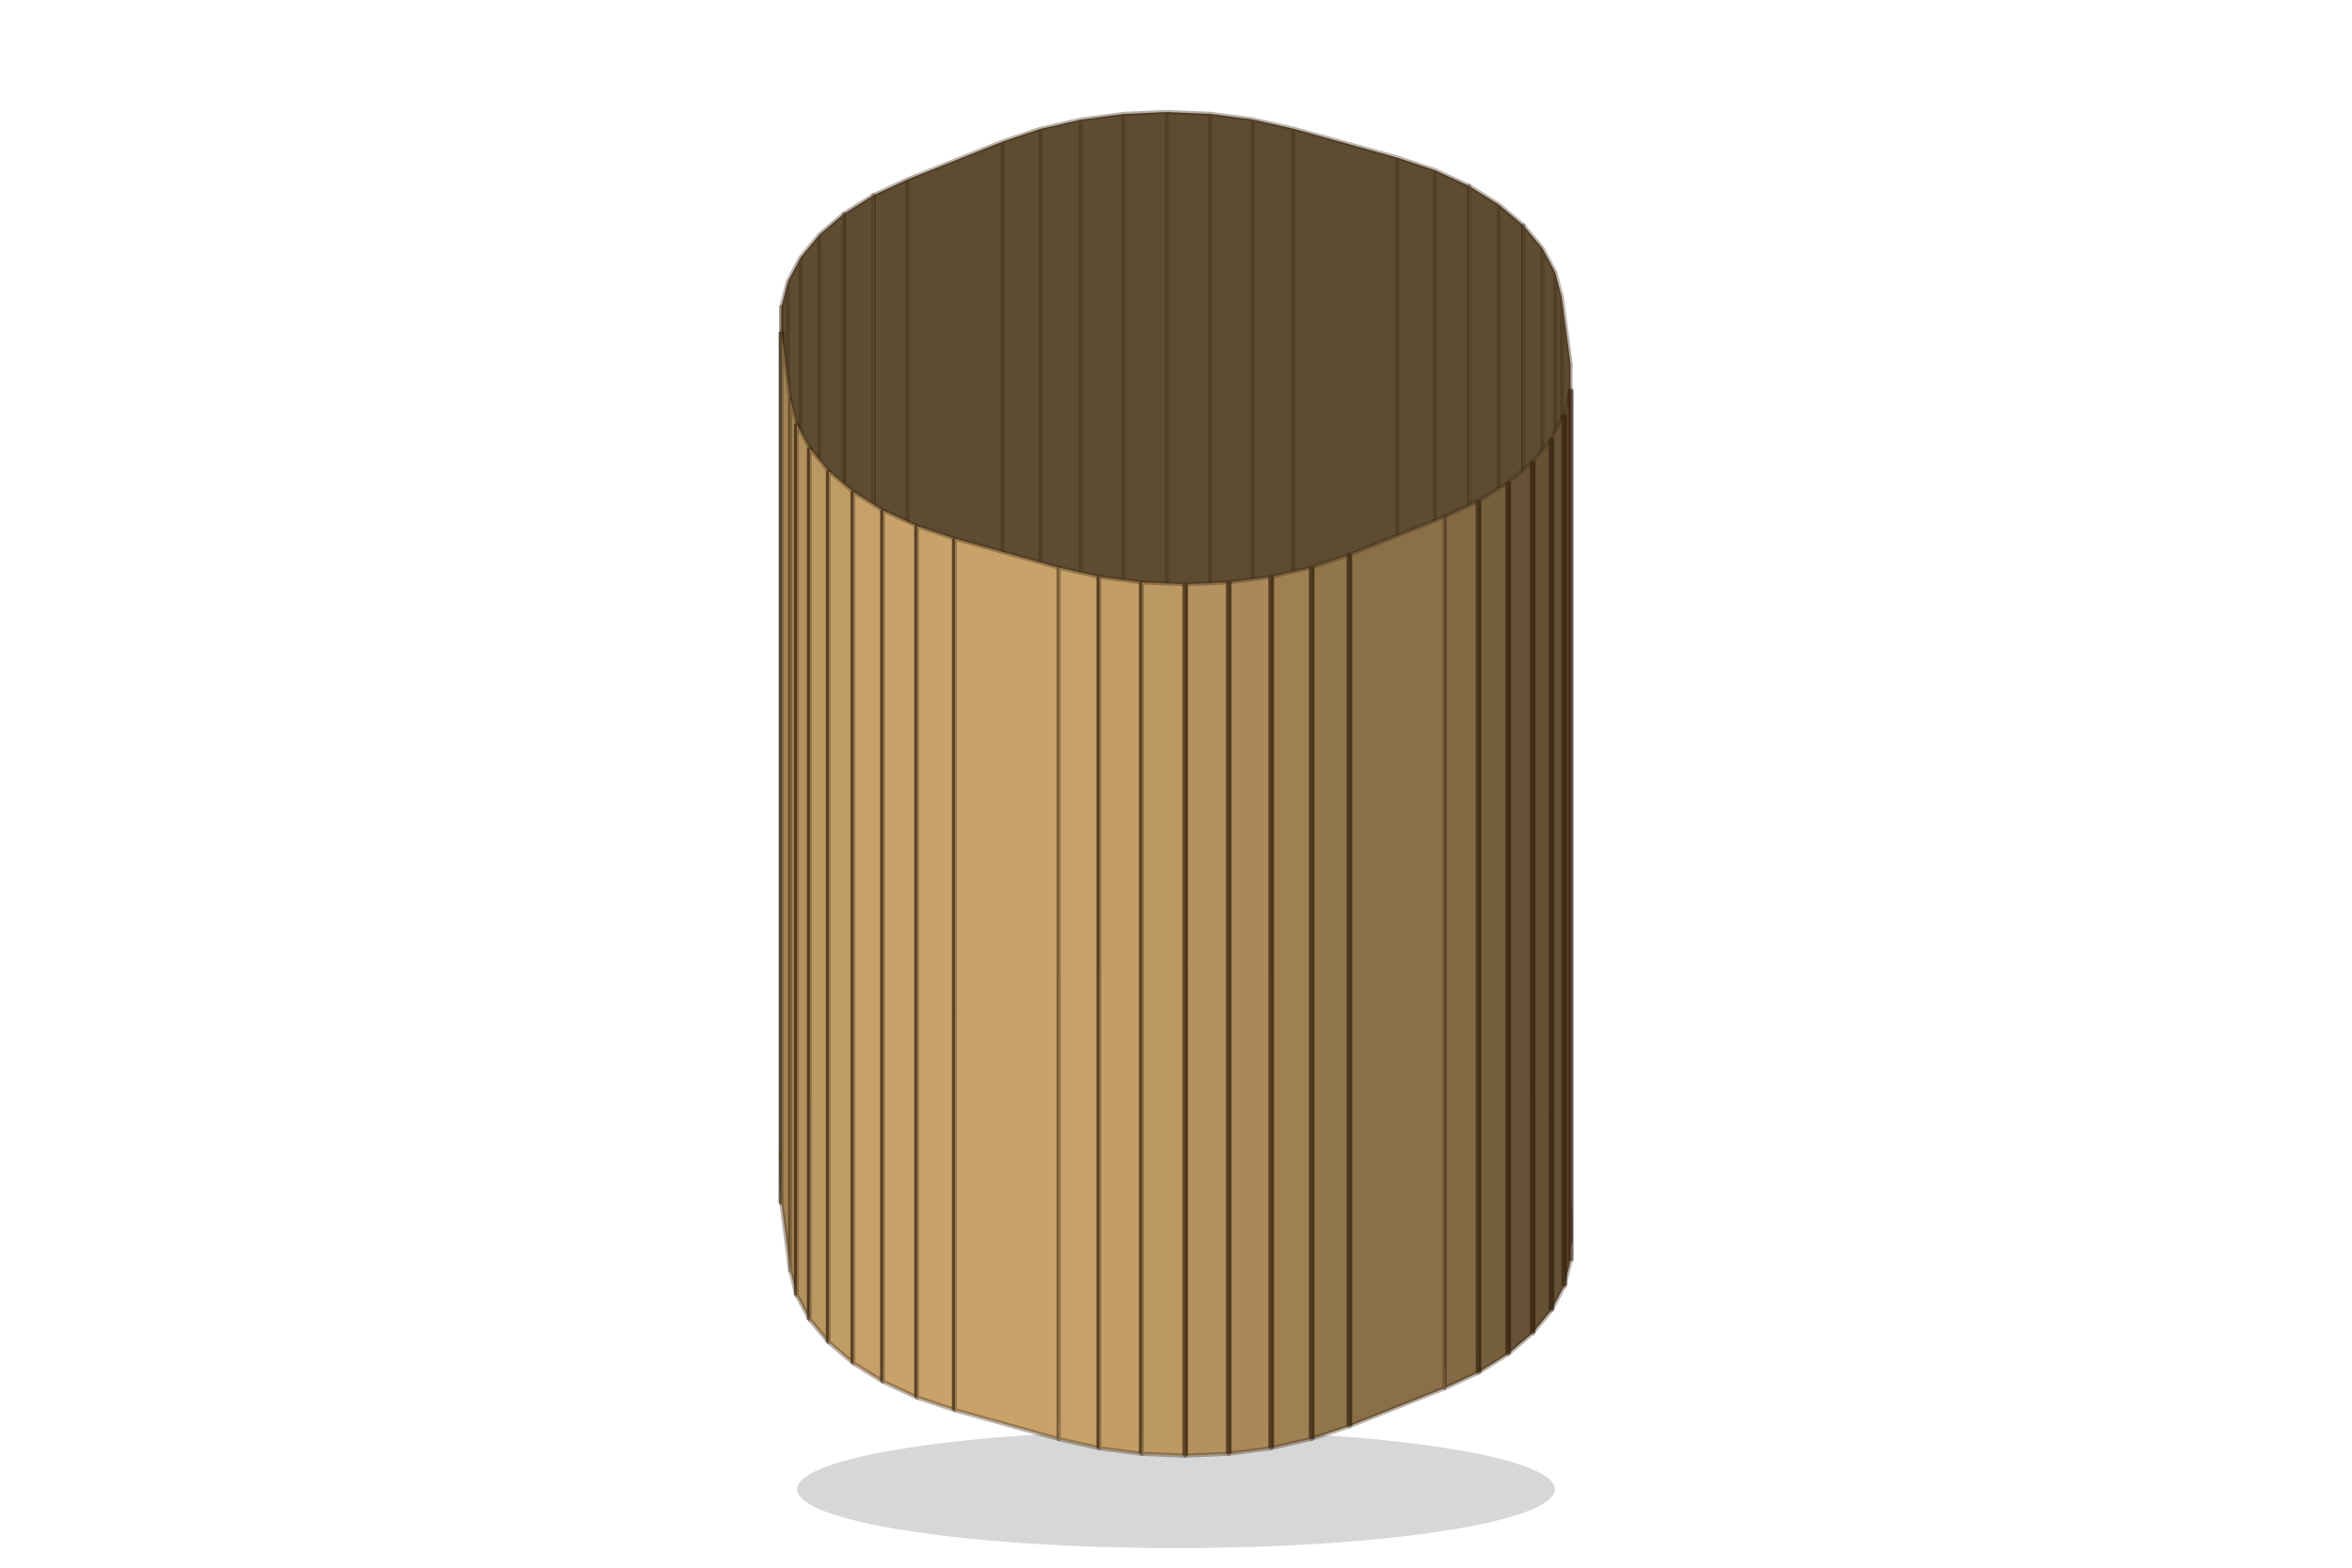
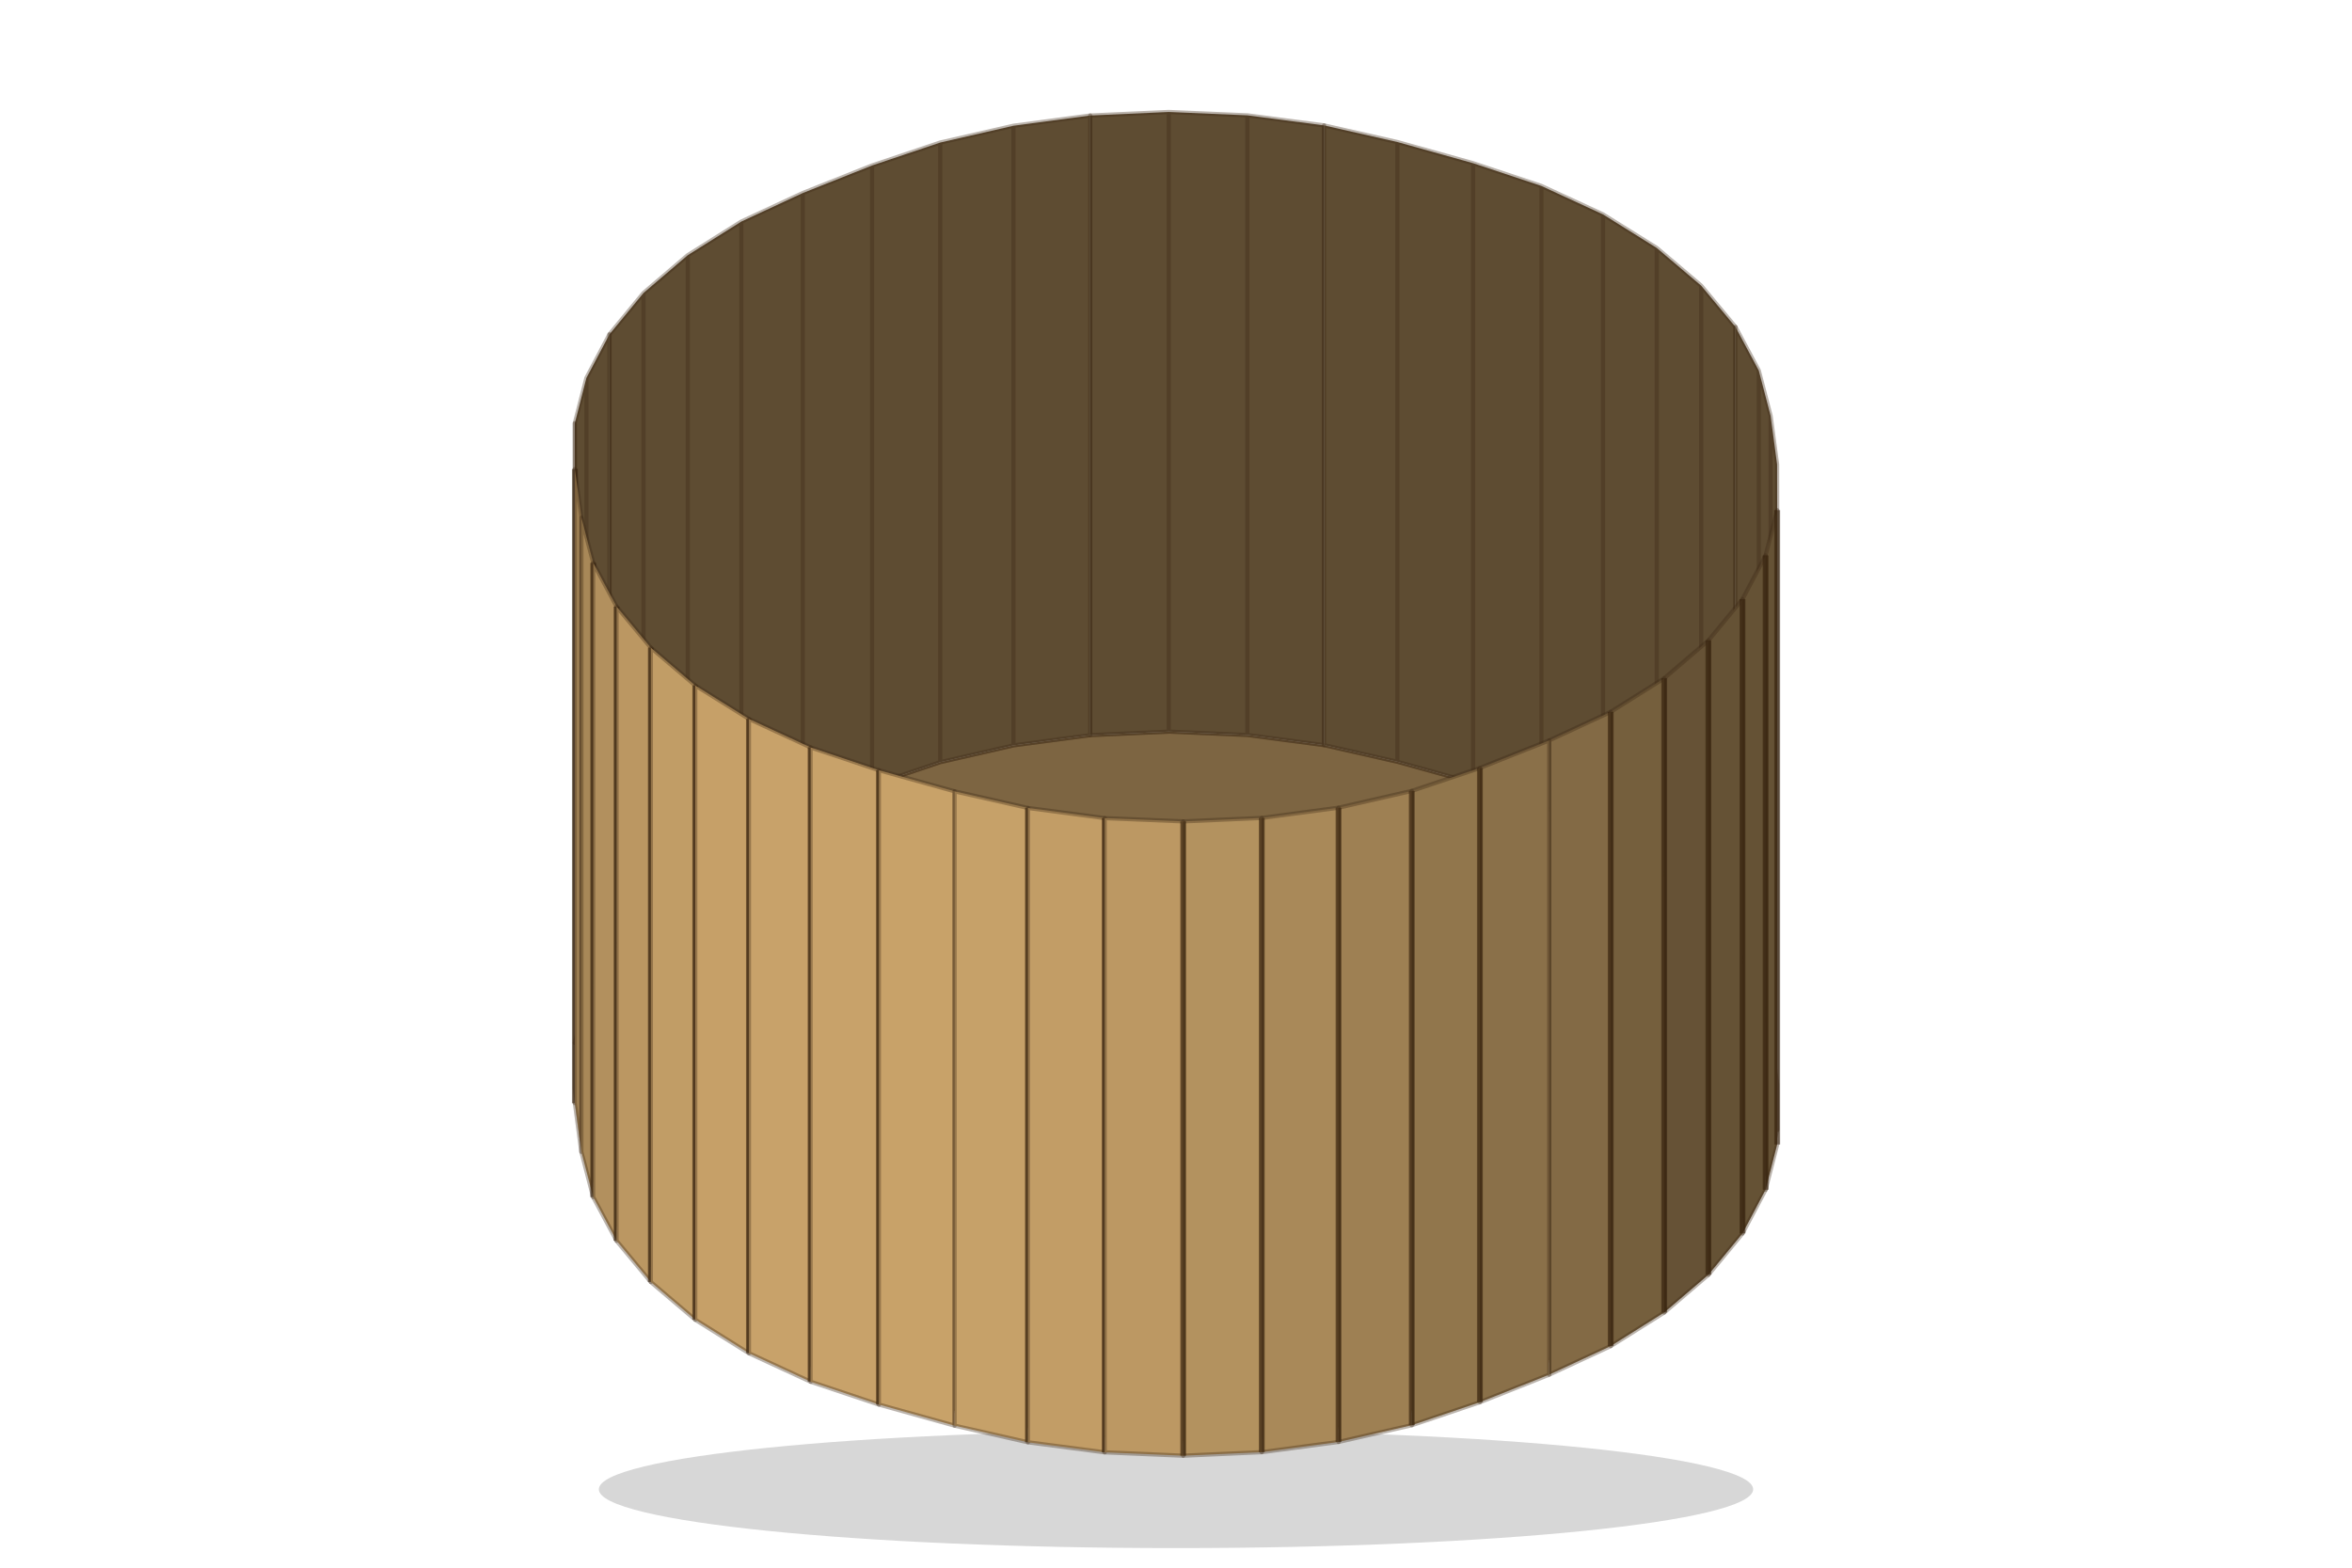
<svg xmlns="http://www.w3.org/2000/svg" width="300" height="200" viewBox="0 0 280 186">
-   <ellipse cx="140" cy="177" fill-opacity=".16" rx="45.1" ry="7" />
-   <path fill="#7D6542" stroke="rgba(60,40,20,.35)" stroke-linejoin="round" stroke-width=".5" d="m108.03 122.4 11.33-4.5 4.49-1.51 4.82-1.11 5.06-.67 5.17-.23 5.17.22 5.06.66 4.83 1.1 12.38 3.45 4.49 1.5 4.06 1.88 3.53 2.2 2.93 2.49 2.26 2.71 1.54 2.88.78 2.98 1.05 7.95v3.02l-.76 2.98-1.52 2.88-2.24 2.71-2.92 2.5-3.52 2.21-4.05 1.88-11.33 4.5-4.49 1.52-4.82 1.1-5.06.68-5.17.23-5.17-.22-5.06-.67-4.83-1.1-12.38-3.45-4.49-1.5-4.06-1.87-3.53-2.21-2.93-2.49-2.26-2.71-1.54-2.88-.78-2.98-1.04-7.95-.01-3.01.76-2.98 1.52-2.88 2.24-2.72 2.92-2.49 3.52-2.21z" />
-   <path fill="#5E4C32" stroke="rgba(60,40,20,.35)" stroke-linejoin="round" stroke-width=".5" d="m138.9 114.38 5.17.22V13.22L138.9 13zm-5.17.23 5.17-.23V13l-5.17.23zm10.34-.01 5.06.66V13.89l-5.06-.67zm-15.4.68 5.06-.67V13.23l-5.06.68zm20.46-.02 4.83 1.1V14.98l-4.83-1.09zm-25.28 1.13 4.82-1.11V13.91l-4.82 1.1zm-4.49 1.51 4.49-1.51V15.01l-4.49 1.51zm34.6-1.54 12.38 3.45V18.43l-12.38-3.45zm-45.93 6.04 11.33-4.5V16.52l-11.33 4.51zm58.31-2.59 4.49 1.5V19.93l-4.49-1.5zm4.49 1.5 4.06 1.88V21.81l-4.06-1.88zm-66.85 2.98 4.05-1.89V21.03l-4.05 1.88z" />
-   <path fill="#5E4C32" stroke="rgba(60,40,20,.35)" stroke-linejoin="round" stroke-width=".5" d="m174.89 123.19 3.53 2.2V24.02l-3.53-2.21zm-74.43 3.31 3.52-2.21V22.91l-3.52 2.21zm77.96-1.11 2.93 2.49V26.5l-2.93-2.48z" />
-   <path fill="#5E4C32" stroke="rgba(60,40,20,.35)" stroke-linejoin="round" stroke-width=".5" d="m97.54 128.99 2.92-2.49V25.12l-2.92 2.49zm83.81-1.11 2.26 2.71V29.21l-2.26-2.71zm-86.05 3.83 2.24-2.72V27.61l-2.24 2.72zm88.31-1.12 1.54 2.88V32.09l-1.54-2.88zm-89.83 4 1.52-2.88V30.33l-1.52 2.88zm91.37-1.12.78 2.98V35.07l-.78-2.98zm-92.13 4.1.76-2.98V33.21l-.76 2.98zm92.91-1.12 1.05 7.95V43.03l-1.05-7.96zm1.05 7.95v3.02V43.03z" />
-   <path fill="#9C7E52" stroke="rgba(60,40,20,.35)" stroke-linejoin="round" stroke-width=".5" d="m93.03 142.97-.01-3.01V36.19l.01 3.01z" />
-   <path stroke="rgba(50,30,10,.55)" stroke-width=".7" d="M93.03 142.97V39.2" />
-   <path fill="#A28355" stroke="rgba(60,40,20,.35)" stroke-linejoin="round" stroke-width=".5" d="m94.07 150.93-1.04-7.96V39.2l1.04 7.96z" />
-   <path fill="#655235" stroke="rgba(60,40,20,.35)" stroke-linejoin="round" stroke-width=".5" d="m186.98 149.81-.76 2.98V49.02l.76-2.98z" />
-   <path stroke="rgba(50,30,10,.55)" stroke-width=".7" d="M186.98 149.81V46.04" />
-   <path fill="#A88858" stroke="rgba(60,40,20,.35)" stroke-linejoin="round" stroke-width=".5" d="m94.85 153.91-.78-2.98V47.16l.78 2.98z" />
-   <path stroke="rgba(50,30,10,.55)" stroke-width=".7" d="M94.85 153.91V50.14" />
-   <path fill="#655235" stroke="rgba(60,40,20,.35)" stroke-linejoin="round" stroke-width=".5" d="m186.22 152.79-1.52 2.88V51.9l1.52-2.88z" />
-   <path stroke="rgba(50,30,10,.55)" stroke-width=".7" d="M186.22 152.79V49.02" />
-   <path fill="#B2905E" stroke="rgba(60,40,20,.35)" stroke-linejoin="round" stroke-width=".5" d="m96.39 156.79-1.54-2.88V50.14l1.54 2.87z" />
-   <path stroke="rgba(50,30,10,.55)" stroke-width=".7" d="M96.39 156.79V53.01" />
-   <path fill="#655235" stroke="rgba(60,40,20,.35)" stroke-linejoin="round" stroke-width=".5" d="m184.7 155.67-2.24 2.72V54.62l2.24-2.72z" />
-   <path stroke="rgba(50,30,10,.55)" stroke-width=".7" d="M184.7 155.67V51.9" />
-   <path fill="#BB9762" stroke="rgba(60,40,20,.35)" stroke-linejoin="round" stroke-width=".5" d="m98.65 159.5-2.26-2.71V53.01l2.26 2.72z" />
-   <path stroke="rgba(50,30,10,.55)" stroke-width=".7" d="M98.65 159.5V55.73" />
-   <path fill="#665236" stroke="rgba(60,40,20,.35)" stroke-linejoin="round" stroke-width=".5" d="m182.46 158.39-2.92 2.49V57.11l2.92-2.49z" />
-   <path stroke="rgba(50,30,10,.55)" stroke-width=".7" d="M182.46 158.39V54.62" />
-   <path fill="#C19D66" stroke="rgba(60,40,20,.35)" stroke-linejoin="round" stroke-width=".5" d="m101.58 161.99-2.93-2.49V55.73l2.93 2.48z" />
-   <path stroke="rgba(50,30,10,.55)" stroke-width=".7" d="M101.58 161.99V58.21" />
-   <path fill="#755F3D" stroke="rgba(60,40,20,.35)" stroke-linejoin="round" stroke-width=".5" d="m179.54 160.88-3.52 2.21V59.32l3.52-2.21z" />
-   <path stroke="rgba(50,30,10,.55)" stroke-width=".7" d="M179.54 160.88V57.11" />
-   <path fill="#C6A068" stroke="rgba(60,40,20,.35)" stroke-linejoin="round" stroke-width=".5" d="m105.11 164.19-3.53-2.2V58.21l3.53 2.21z" />
-   <path stroke="rgba(50,30,10,.55)" stroke-width=".7" d="M105.11 164.19V60.42" />
-   <path fill="#836A45" stroke="rgba(60,40,20,.35)" stroke-linejoin="round" stroke-width=".5" d="m176.02 163.09-4.05 1.88V61.2l4.05-1.88z" />
-   <path stroke="rgba(50,30,10,.55)" stroke-width=".7" d="M176.02 163.09V59.32" />
-   <path fill="#C8A26A" stroke="rgba(60,40,20,.35)" stroke-linejoin="round" stroke-width=".5" d="m109.17 166.07-4.06-1.88V60.42l4.06 1.87z" />
-   <path stroke="rgba(50,30,10,.55)" stroke-width=".7" d="M109.17 166.06V62.29" />
-   <path fill="#C8A26A" stroke="rgba(60,40,20,.35)" stroke-linejoin="round" stroke-width=".5" d="m113.66 167.57-4.49-1.5V62.29l4.49 1.51z" />
-   <path stroke="rgba(50,30,10,.55)" stroke-width=".7" d="M113.66 167.57V63.8" />
-   <path fill="#8A7049" stroke="rgba(60,40,20,.35)" stroke-linejoin="round" stroke-width=".5" d="m171.97 164.97-11.33 4.51V65.71l11.33-4.51z" />
-   <path fill="#C8A269" stroke="rgba(60,40,20,.35)" stroke-linejoin="round" stroke-width=".5" d="m126.04 171.02-12.38-3.45V63.8l12.38 3.45z" />
-   <path fill="#91764C" stroke="rgba(60,40,20,.35)" stroke-linejoin="round" stroke-width=".5" d="m160.64 169.48-4.49 1.51V67.22l4.49-1.51z" />
-   <path stroke="rgba(50,30,10,.55)" stroke-width=".7" d="M160.64 169.48V65.71" />
-   <path fill="#9E8053" stroke="rgba(60,40,20,.35)" stroke-linejoin="round" stroke-width=".5" d="m156.15 170.99-4.82 1.11V68.32l4.82-1.1z" />
-   <path stroke="rgba(50,30,10,.55)" stroke-width=".7" d="M156.15 170.99V67.22" />
-   <path fill="#C6A169" stroke="rgba(60,40,20,.35)" stroke-linejoin="round" stroke-width=".5" d="m130.87 172.11-4.83-1.09V67.25l4.83 1.09z" />
-   <path stroke="rgba(50,30,10,.55)" stroke-width=".7" d="M130.87 172.11V68.34" />
-   <path fill="#A98959" stroke="rgba(60,40,20,.35)" stroke-linejoin="round" stroke-width=".5" d="m151.33 172.1-5.06.67V69l5.06-.68z" />
-   <path stroke="rgba(50,30,10,.55)" stroke-width=".7" d="M151.33 172.09V68.32" />
-   <path fill="#C29D66" stroke="rgba(60,40,20,.35)" stroke-linejoin="round" stroke-width=".5" d="m135.93 172.78-5.06-.67V68.34l5.06.67z" />
-   <path stroke="rgba(50,30,10,.55)" stroke-width=".7" d="M135.93 172.78V69.01" />
-   <path fill="#B3925F" stroke="rgba(60,40,20,.35)" stroke-linejoin="round" stroke-width=".5" d="m146.27 172.77-5.17.23V69.23l5.17-.23z" />
-   <path stroke="rgba(50,30,10,.55)" stroke-width=".7" d="M146.27 172.77V69" />
-   <path fill="#BC9863" stroke="rgba(60,40,20,.35)" stroke-linejoin="round" stroke-width=".5" d="m141.1 173-5.17-.22V69.01l5.17.22z" />
-   <path stroke="rgba(50,30,10,.55)" stroke-width=".7" d="M141.1 173V69.23" />
+   <ellipse cx="140" cy="177" fill-opacity=".16" rx="68.71" ry="7" />
+   <path fill="#7D6542" stroke="rgba(60,40,20,.35)" stroke-linejoin="round" stroke-width=".5" d="m95.57 96.43 8.25-3.28 8.11-2.73 8.72-2 9.14-1.22 9.35-.42 9.35.4 9.14 1.21 8.73 1.98 9.01 2.51 8.13 2.71 7.34 3.39 6.39 3.99 5.29 4.5 4.08 4.9 2.78 5.2 1.41 5.39.77 5.79.01 5.45-1.38 5.39-2.75 5.2-4.05 4.91-5.27 4.51-6.37 4-7.32 3.4-8.25 3.28-8.11 2.73-8.72 2-9.14 1.22-9.35.42-9.35-.4-9.14-1.2-8.73-1.99-9.01-2.51-8.13-2.71-7.34-3.39-6.39-3.99-5.29-4.5-4.08-4.9-2.78-5.2-1.41-5.39-.77-5.79-.01-5.45 1.38-5.38 2.75-5.21 4.05-4.91 5.27-4.51 6.37-4z" />
+   <path fill="#5E4C32" stroke="rgba(60,40,20,.35)" stroke-linejoin="round" stroke-width=".5" d="m139.14 86.78 9.35.4V13.4l-9.35-.4zm-9.35.42 9.35-.42V13l-9.35.42zm18.7-.02 9.14 1.21V14.6l-9.14-1.2z" />
+   <path fill="#5E4C32" stroke="rgba(60,40,20,.35)" stroke-linejoin="round" stroke-width=".5" d="m120.65 88.42 9.14-1.22V13.42l-9.14 1.22zm36.98-.03 8.73 1.98V16.58l-8.73-1.98zm-45.7 2.03 8.72-2V14.64l-8.72 2zm54.43-.05 9.01 2.51V19.1l-9.01-2.52zm-62.54 2.78 8.11-2.73V16.64l-8.11 2.73zm71.55-.27 8.13 2.71V21.81l-8.13-2.71zm-79.8 3.55 8.25-3.28V19.37l-8.25 3.28zm87.93-.84 7.34 3.39V25.2l-7.34-3.39zm-95.25 4.24 7.32-3.4V22.65l-7.32 3.4zm102.59-.85 6.39 3.99V29.19l-6.39-3.99zm-108.96 4.85 6.37-4V26.05l-6.37 4zm115.35-.86 5.29 4.5V33.68l-5.29-4.49zm-120.62 5.37 5.27-4.51V30.05l-5.27 4.5zm125.91-.87 4.08 4.9V38.59l-4.08-4.91zm-129.96 5.78 4.05-4.91V34.55l-4.05 4.92z" />
+   <path fill="#5E4C32" stroke="rgba(60,40,20,.35)" stroke-linejoin="round" stroke-width=".5" d="m206.6 112.37 2.78 5.2V43.79l-2.78-5.2zm-136.79 6.09 2.75-5.21V39.47l-2.75 5.2zm139.57-.89 1.41 5.39V49.18l-1.41-5.39zm-140.95 6.27 1.38-5.38V44.67l-1.38 5.39zm142.36-.88.77 5.79V54.97l-.77-5.79zm.77 5.79.01 5.45V60.41l-.01-5.44z" />
+   <path fill="#9C7E52" stroke="rgba(60,40,20,.35)" stroke-linejoin="round" stroke-width=".5" d="m68.44 131.03-.01-5.44V50.06l.01 5.45z" />
+   <path stroke="rgba(50,30,10,.55)" stroke-width=".7" d="M68.44 131.03V55.51" />
+   <path fill="#A28355" stroke="rgba(60,40,20,.35)" stroke-linejoin="round" stroke-width=".5" d="m69.21 136.82-.77-5.79V55.51l.77 5.79z" />
+   <path fill="#655235" stroke="rgba(60,40,20,.35)" stroke-linejoin="round" stroke-width=".5" d="m211.57 135.94-1.38 5.39V65.8l1.38-5.39z" />
+   <path stroke="rgba(50,30,10,.55)" stroke-width=".7" d="M211.57 135.94V60.41" />
+   <path fill="#A88858" stroke="rgba(60,40,20,.35)" stroke-linejoin="round" stroke-width=".5" d="m70.62 142.21-1.41-5.39V61.3l1.41 5.38z" />
+   <path stroke="rgba(50,30,10,.55)" stroke-width=".7" d="M70.62 142.21V66.68" />
+   <path fill="#655235" stroke="rgba(60,40,20,.35)" stroke-linejoin="round" stroke-width=".5" d="m210.19 141.33-2.75 5.21V71.01l2.75-5.21z" />
+   <path stroke="rgba(50,30,10,.55)" stroke-width=".7" d="M210.19 141.33V65.8" />
+   <path fill="#B2905E" stroke="rgba(60,40,20,.35)" stroke-linejoin="round" stroke-width=".5" d="m73.4 147.41-2.78-5.2V66.68l2.78 5.21z" />
+   <path stroke="rgba(50,30,10,.55)" stroke-width=".7" d="M73.4 147.41V71.89" />
+   <path fill="#655235" stroke="rgba(60,40,20,.35)" stroke-linejoin="round" stroke-width=".5" d="m207.44 146.54-4.05 4.91V75.92l4.05-4.91z" />
+   <path stroke="rgba(50,30,10,.55)" stroke-width=".7" d="M207.44 146.53V71.01" />
+   <path fill="#BB9762" stroke="rgba(60,40,20,.35)" stroke-linejoin="round" stroke-width=".5" d="m77.48 152.32-4.08-4.91V71.89l4.08 4.9z" />
+   <path stroke="rgba(50,30,10,.55)" stroke-width=".7" d="M77.48 152.32V76.79" />
+   <path fill="#665236" stroke="rgba(60,40,20,.35)" stroke-linejoin="round" stroke-width=".5" d="m203.39 151.45-5.27 4.5V80.43l5.27-4.51z" />
+   <path stroke="rgba(50,30,10,.55)" stroke-width=".7" d="M203.38 151.45V75.92" />
+   <path fill="#C19D66" stroke="rgba(60,40,20,.35)" stroke-linejoin="round" stroke-width=".5" d="m82.77 156.81-5.29-4.49V76.79l5.29 4.5z" />
+   <path stroke="rgba(50,30,10,.55)" stroke-width=".7" d="M82.77 156.81V81.29" />
+   <path fill="#755F3D" stroke="rgba(60,40,20,.35)" stroke-linejoin="round" stroke-width=".5" d="m198.12 155.95-6.37 4V84.43l6.37-4z" />
+   <path stroke="rgba(50,30,10,.55)" stroke-width=".7" d="M198.12 155.95V80.43" />
+   <path fill="#C6A068" stroke="rgba(60,40,20,.35)" stroke-linejoin="round" stroke-width=".5" d="m89.16 160.8-6.39-3.99V81.29l6.39 3.98z" />
+   <path stroke="rgba(50,30,10,.55)" stroke-width=".7" d="M89.16 160.8V85.27" />
+   <path fill="#836A45" stroke="rgba(60,40,20,.35)" stroke-linejoin="round" stroke-width=".5" d="m191.75 159.95-7.32 3.4V87.83l7.32-3.4z" />
+   <path stroke="rgba(50,30,10,.55)" stroke-width=".7" d="M191.75 159.95V84.43" />
+   <path fill="#C8A26A" stroke="rgba(60,40,20,.35)" stroke-linejoin="round" stroke-width=".5" d="m96.5 164.19-7.34-3.39V85.27l7.34 3.39z" />
+   <path stroke="rgba(50,30,10,.55)" stroke-width=".7" d="M96.5 164.19V88.66" />
+   <path fill="#8A7049" stroke="rgba(60,40,20,.35)" stroke-linejoin="round" stroke-width=".5" d="m184.43 163.35-8.25 3.28V91.11l8.25-3.28z" />
+   <path fill="#C8A26A" stroke="rgba(60,40,20,.35)" stroke-linejoin="round" stroke-width=".5" d="m104.63 166.91-8.13-2.72V88.66l8.13 2.72z" />
+   <path stroke="rgba(50,30,10,.55)" stroke-width=".7" d="M104.63 166.91V91.38" />
+   <path fill="#91764C" stroke="rgba(60,40,20,.35)" stroke-linejoin="round" stroke-width=".5" d="m176.18 166.63-8.11 2.74V93.84l8.11-2.73z" />
+   <path stroke="rgba(50,30,10,.55)" stroke-width=".7" d="M176.18 166.63V91.11" />
+   <path fill="#C8A269" stroke="rgba(60,40,20,.35)" stroke-linejoin="round" stroke-width=".5" d="m113.64 169.42-9.01-2.51V91.38l9.01 2.51z" />
+   <path fill="#9E8053" stroke="rgba(60,40,20,.35)" stroke-linejoin="round" stroke-width=".5" d="m168.07 169.37-8.72 1.99V95.84l8.72-2z" />
+   <path stroke="rgba(50,30,10,.55)" stroke-width=".7" d="M168.07 169.37V93.84" />
+   <path fill="#C6A169" stroke="rgba(60,40,20,.35)" stroke-linejoin="round" stroke-width=".5" d="m122.37 171.4-8.73-1.98V93.89l8.73 1.98z" />
+   <path stroke="rgba(50,30,10,.55)" stroke-width=".7" d="M122.37 171.4V95.87" />
+   <path fill="#A98959" stroke="rgba(60,40,20,.35)" stroke-linejoin="round" stroke-width=".5" d="m159.35 171.36-9.14 1.22V97.06l9.14-1.22z" />
+   <path stroke="rgba(50,30,10,.55)" stroke-width=".7" d="M159.35 171.36V95.84" />
+   <path fill="#C29D66" stroke="rgba(60,40,20,.35)" stroke-linejoin="round" stroke-width=".5" d="m131.51 172.6-9.14-1.2V95.87l9.14 1.21z" />
+   <path stroke="rgba(50,30,10,.55)" stroke-width=".7" d="M131.51 172.6V97.08" />
+   <path fill="#B3925F" stroke="rgba(60,40,20,.35)" stroke-linejoin="round" stroke-width=".5" d="m150.21 172.58-9.35.42V97.47l9.35-.41z" />
+   <path stroke="rgba(50,30,10,.55)" stroke-width=".7" d="M150.21 172.58V97.06" />
+   <path fill="#BC9863" stroke="rgba(60,40,20,.35)" stroke-linejoin="round" stroke-width=".5" d="m140.86 173-9.35-.4V97.08l9.35.39z" />
+   <path stroke="rgba(50,30,10,.55)" stroke-width=".7" d="M140.86 173V97.47" />
</svg>
